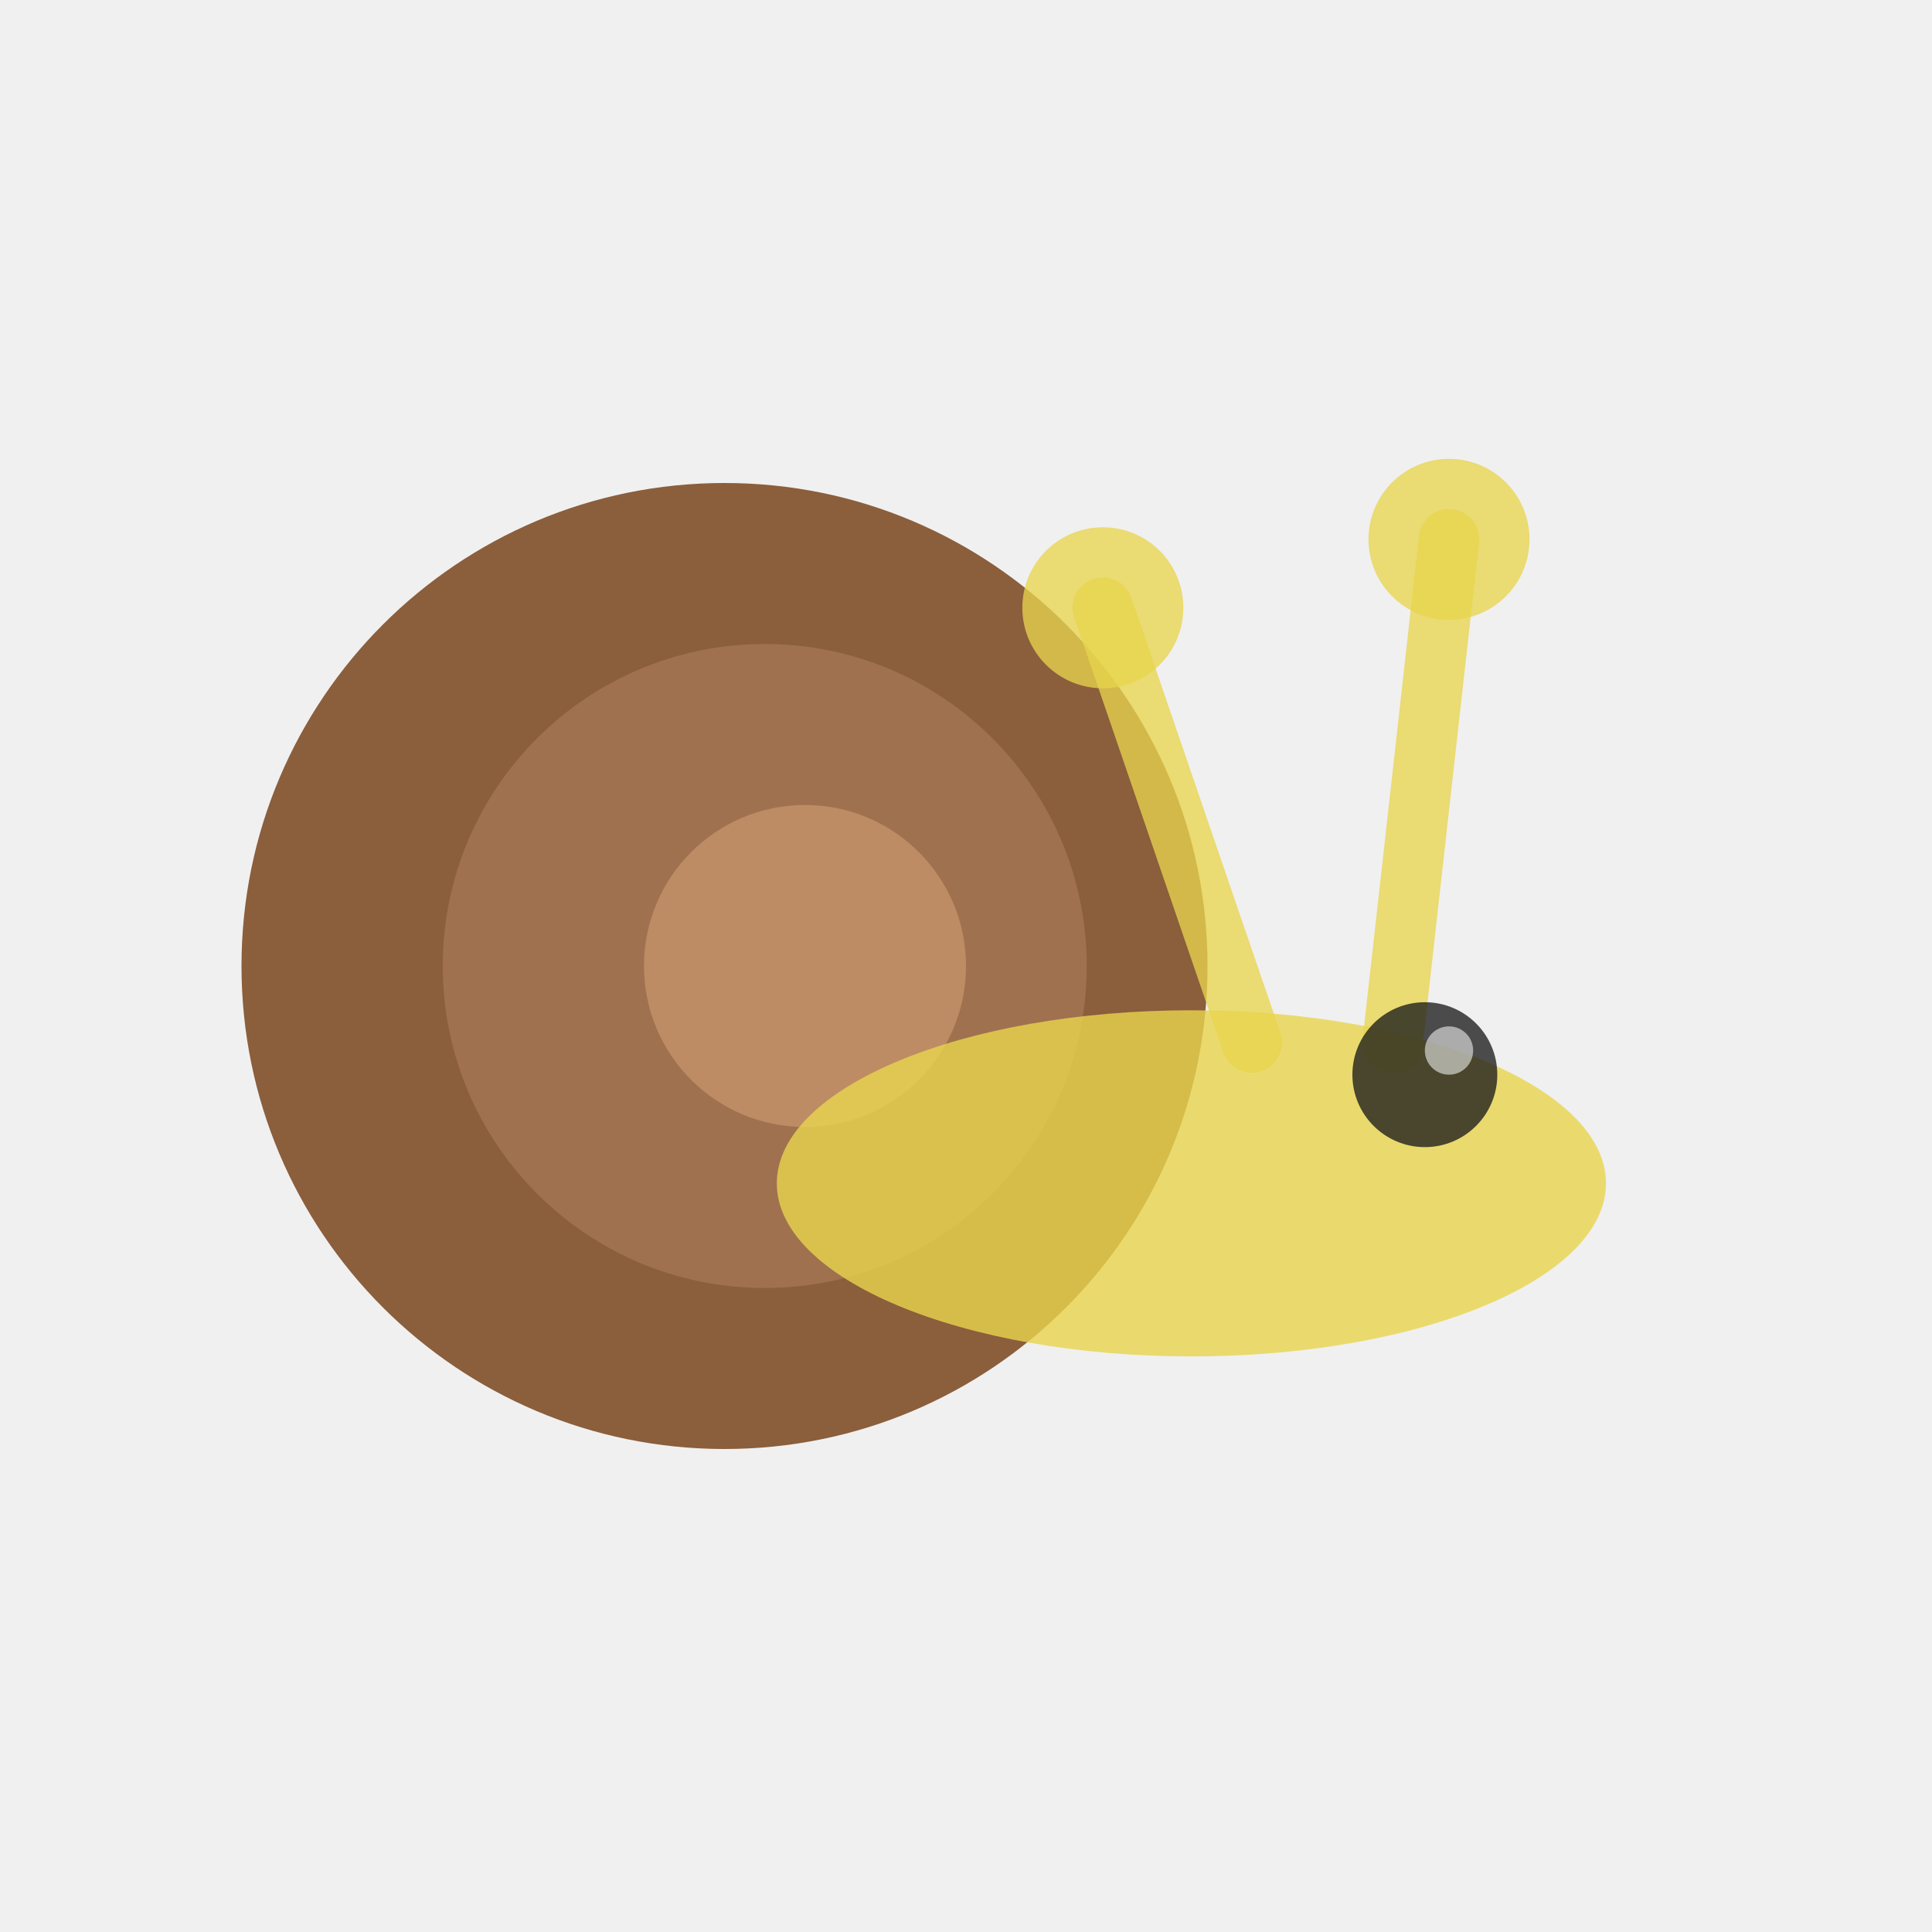
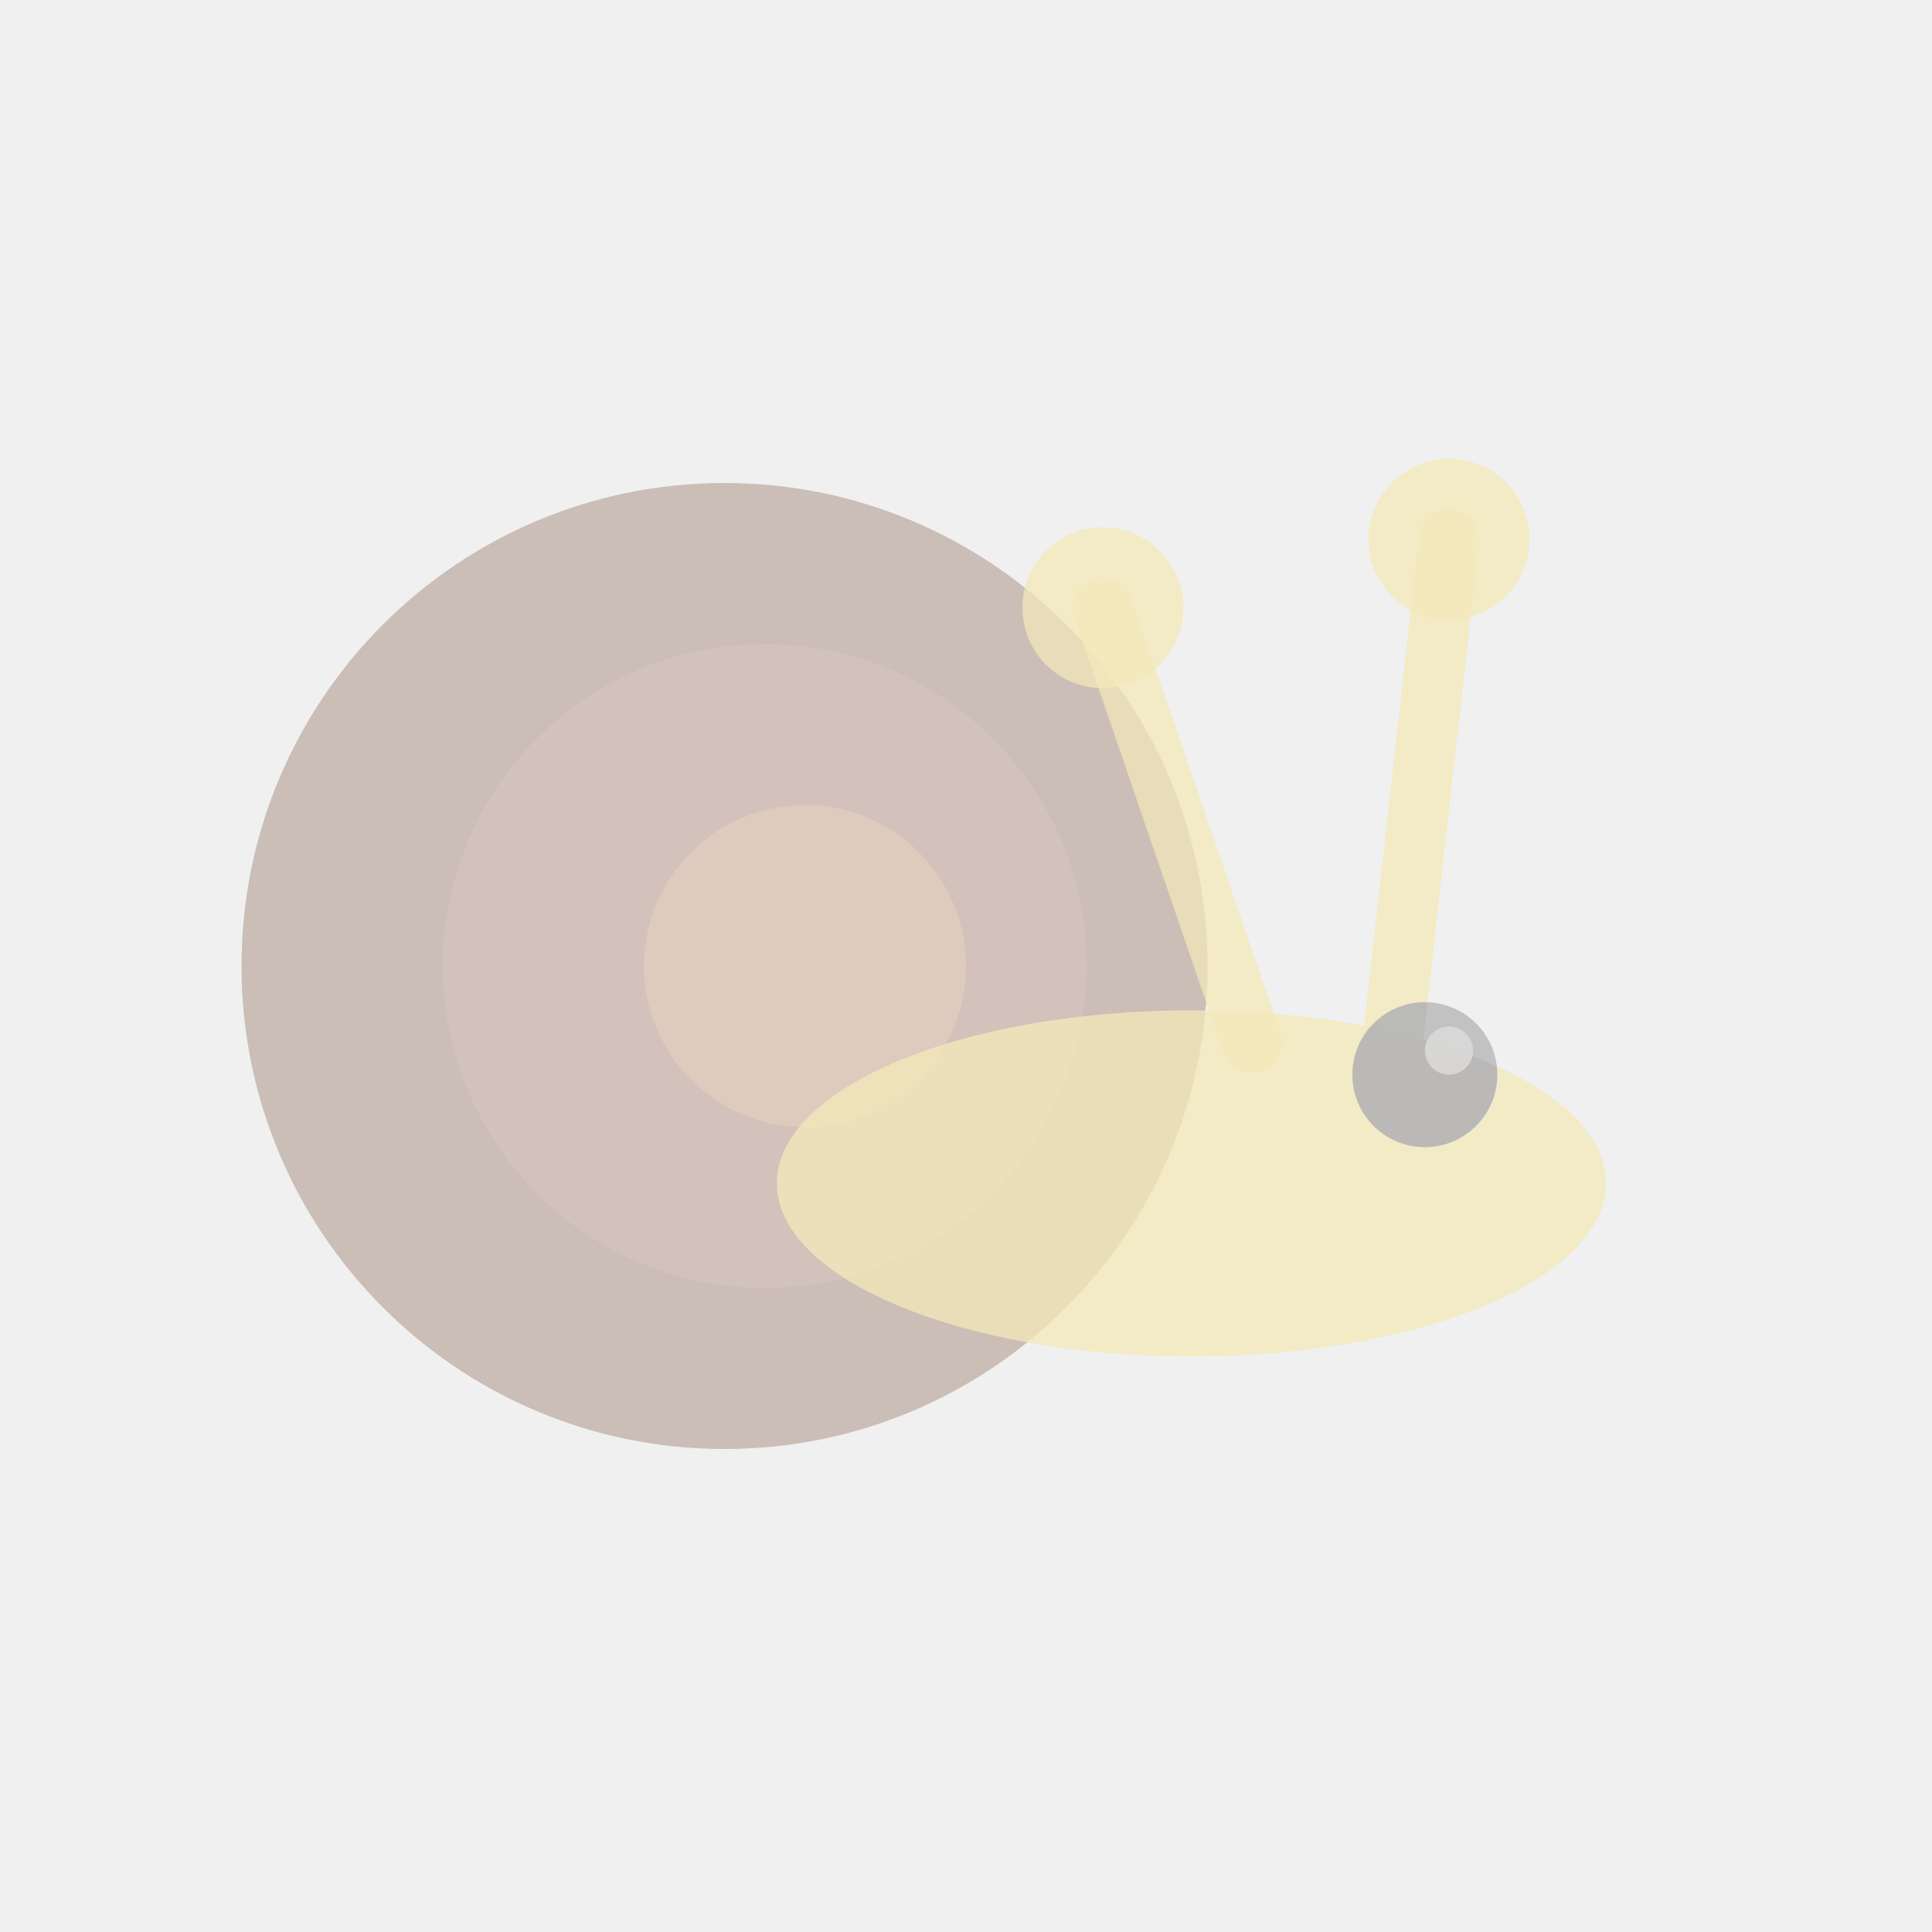
<svg xmlns="http://www.w3.org/2000/svg" viewBox="0 0 48 48" width="48" height="48">
-   <ellipse cx="16" cy="33" rx="4" ry="1.2" fill="#E8D44D" opacity="0.17" />
-   <circle cx="18" cy="24" r="12" fill="#8B5E3C" />
-   <circle cx="19" cy="24" r="8" fill="#A0714F" />
-   <circle cx="20" cy="24" r="4" fill="#BD8C64" />
-   <ellipse cx="29.6" cy="29.4" rx="10.3" ry="4.3" fill="#E8D44D" opacity="0.80" />
-   <line x1="31.1" y1="25.9" x2="27.4" y2="15.1" stroke="#E8D44D" stroke-width="1.5" stroke-linecap="round" opacity="0.77" />
-   <circle cx="27.4" cy="15.1" r="2" fill="#E8D44D" opacity="0.77" />
-   <line x1="34.6" y1="25.9" x2="36.0" y2="13.4" stroke="#E8D44D" stroke-width="1.5" stroke-linecap="round" opacity="0.77" />
-   <circle cx="36.0" cy="13.4" r="2" fill="#E8D44D" opacity="0.77" />
-   <circle cx="35.4" cy="26.7" r="1.8" fill="#1a1a1a" opacity="0.77" />
-   <circle cx="36.0" cy="26.1" r="0.6" fill="white" opacity="0.54" />
+   <filter id="t">
+     <feColorMatrix type="matrix" values="0.55 0 0 0 0.45  0 0.55 0 0 0.45  0 0 0.55 0 0.45  0 0 0 1 0" />
+   </filter>
+   <g filter="url(#t)">
+     <ellipse cx="16" cy="33" rx="4" ry="1.2" fill="#E8D44D" opacity="0.17" />
+     <circle cx="18" cy="24" r="12" fill="#8B5E3C" />
+     <circle cx="19" cy="24" r="8" fill="#A0714F" />
+     <circle cx="20" cy="24" r="4" fill="#BD8C64" />
+     <ellipse cx="29.6" cy="29.4" rx="10.3" ry="4.3" fill="#E8D44D" opacity="0.80" />
+     <line x1="31.1" y1="25.9" x2="27.4" y2="15.1" stroke="#E8D44D" stroke-width="1.5" stroke-linecap="round" opacity="0.77" />
+     <circle cx="27.4" cy="15.1" r="2" fill="#E8D44D" opacity="0.77" />
+     <line x1="34.6" y1="25.9" x2="36.0" y2="13.4" stroke="#E8D44D" stroke-width="1.5" stroke-linecap="round" opacity="0.77" />
+     <circle cx="36.0" cy="13.4" r="2" fill="#E8D44D" opacity="0.77" />
+     <circle cx="35.4" cy="26.7" r="1.8" fill="#1a1a1a" opacity="0.77" />
+     <circle cx="36.0" cy="26.1" r="0.6" fill="white" opacity="0.54" />
+   </g>
</svg>
